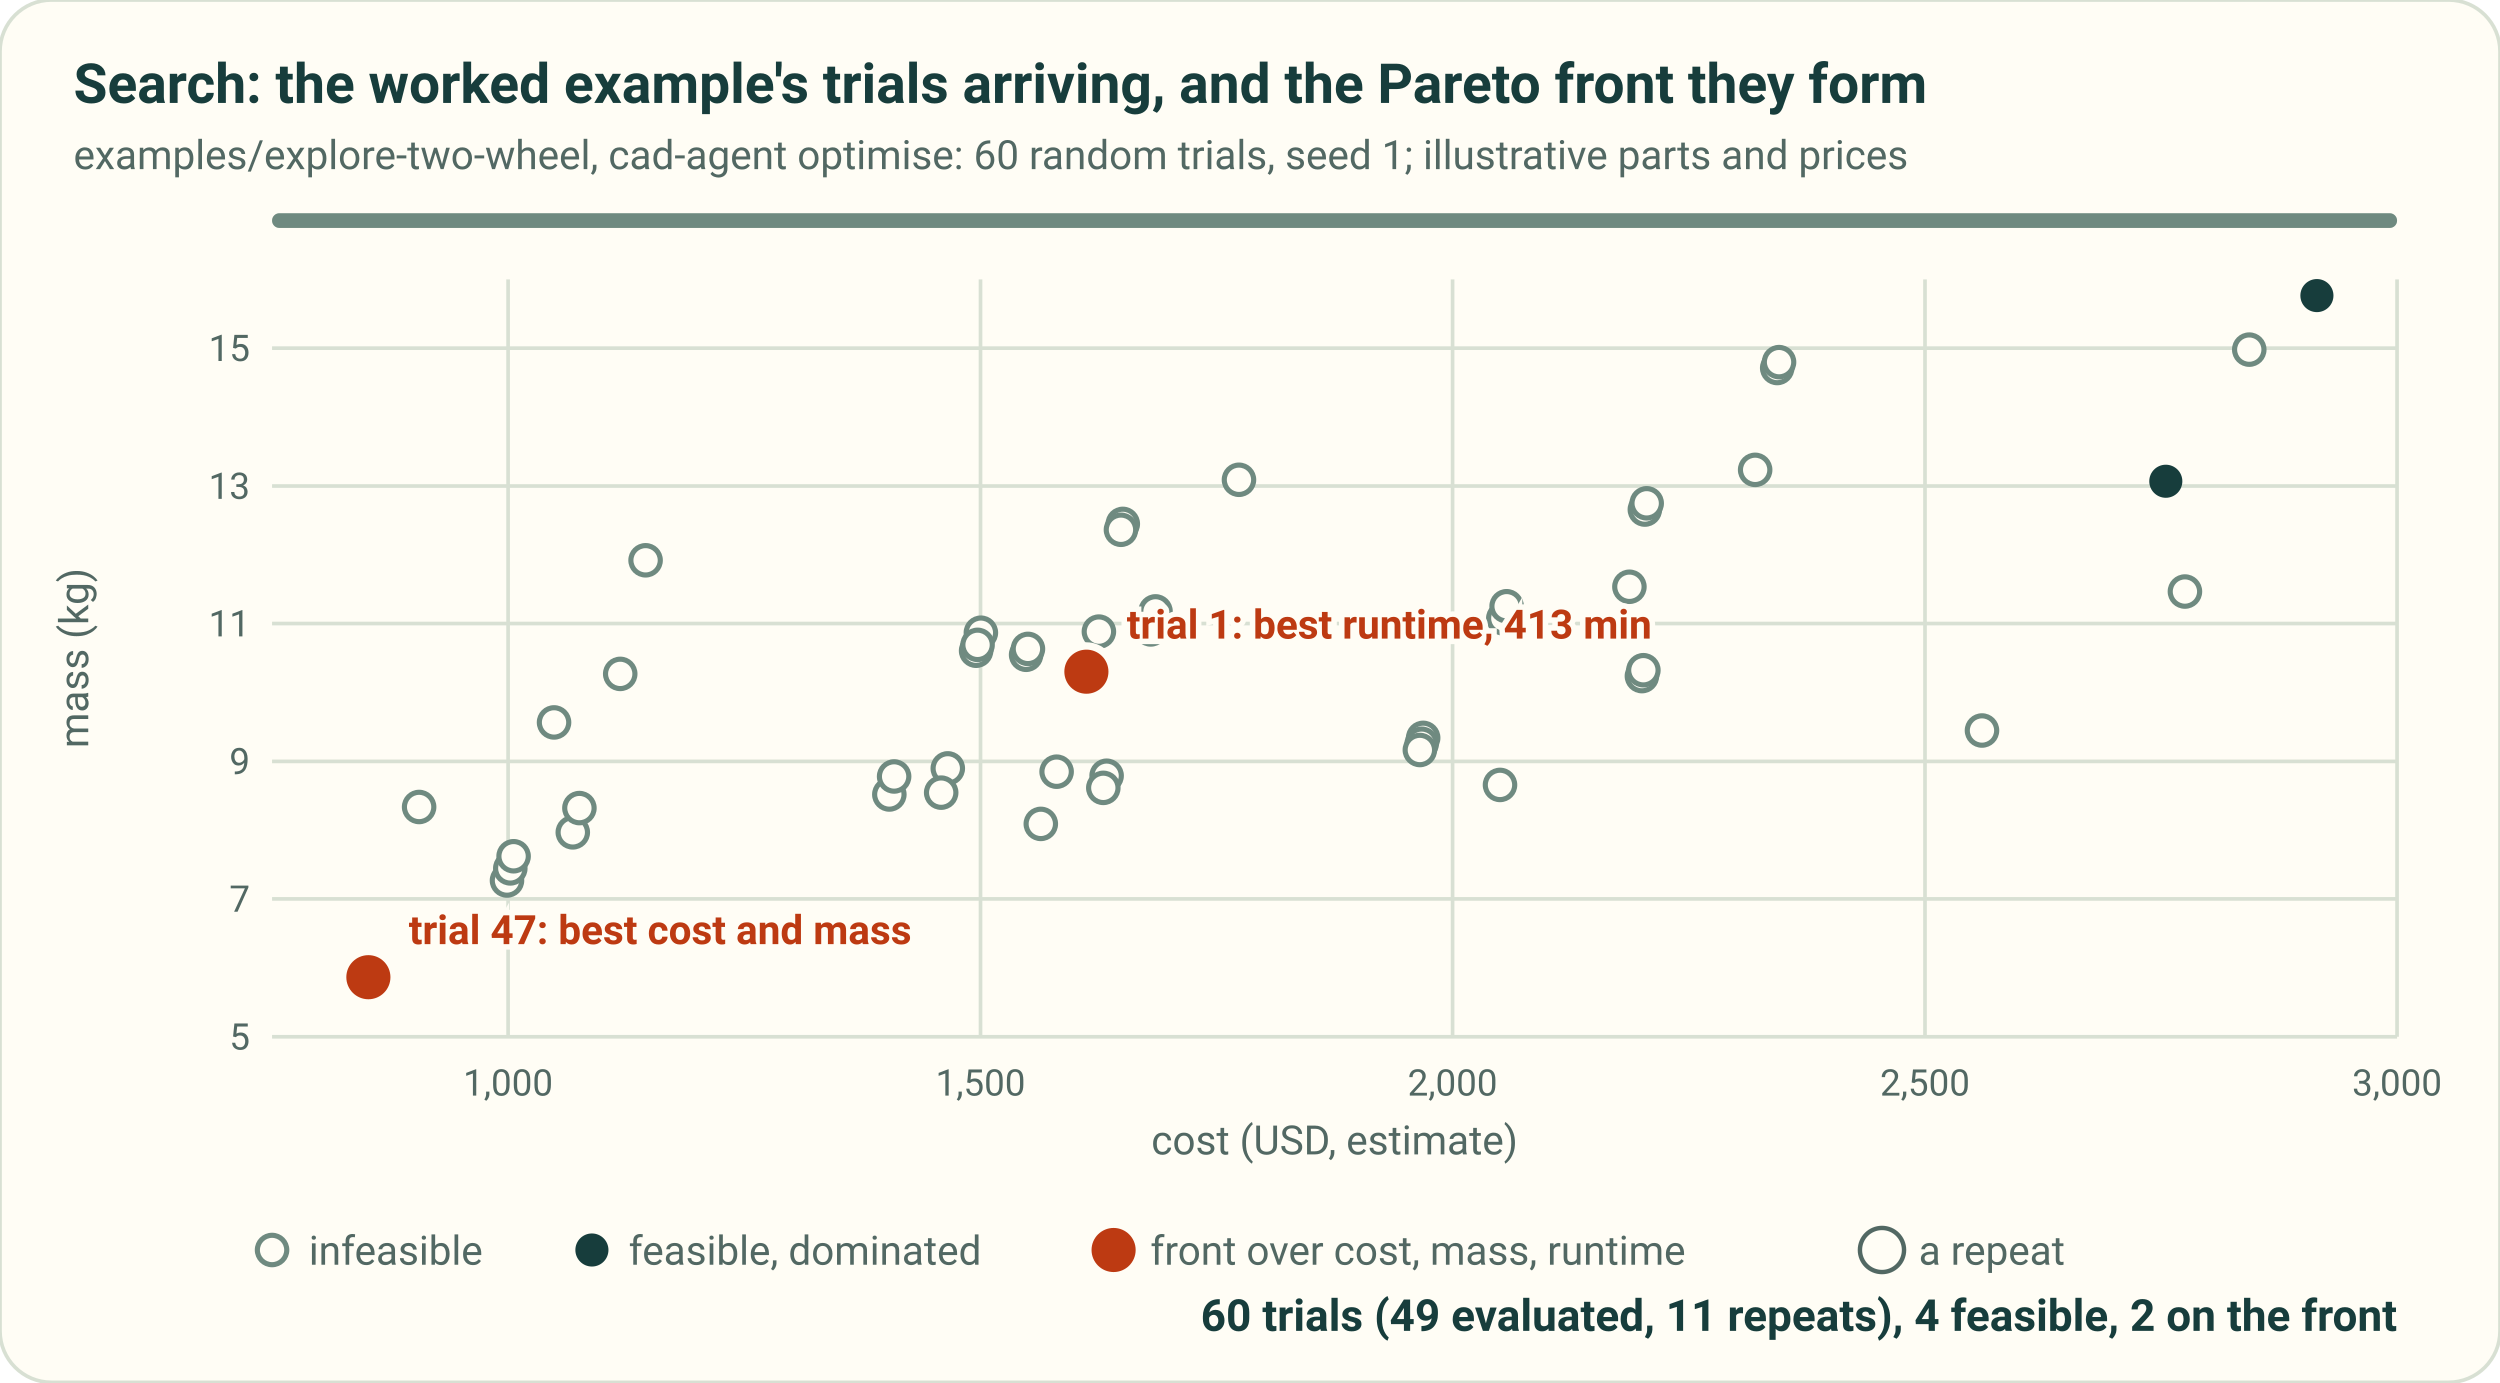
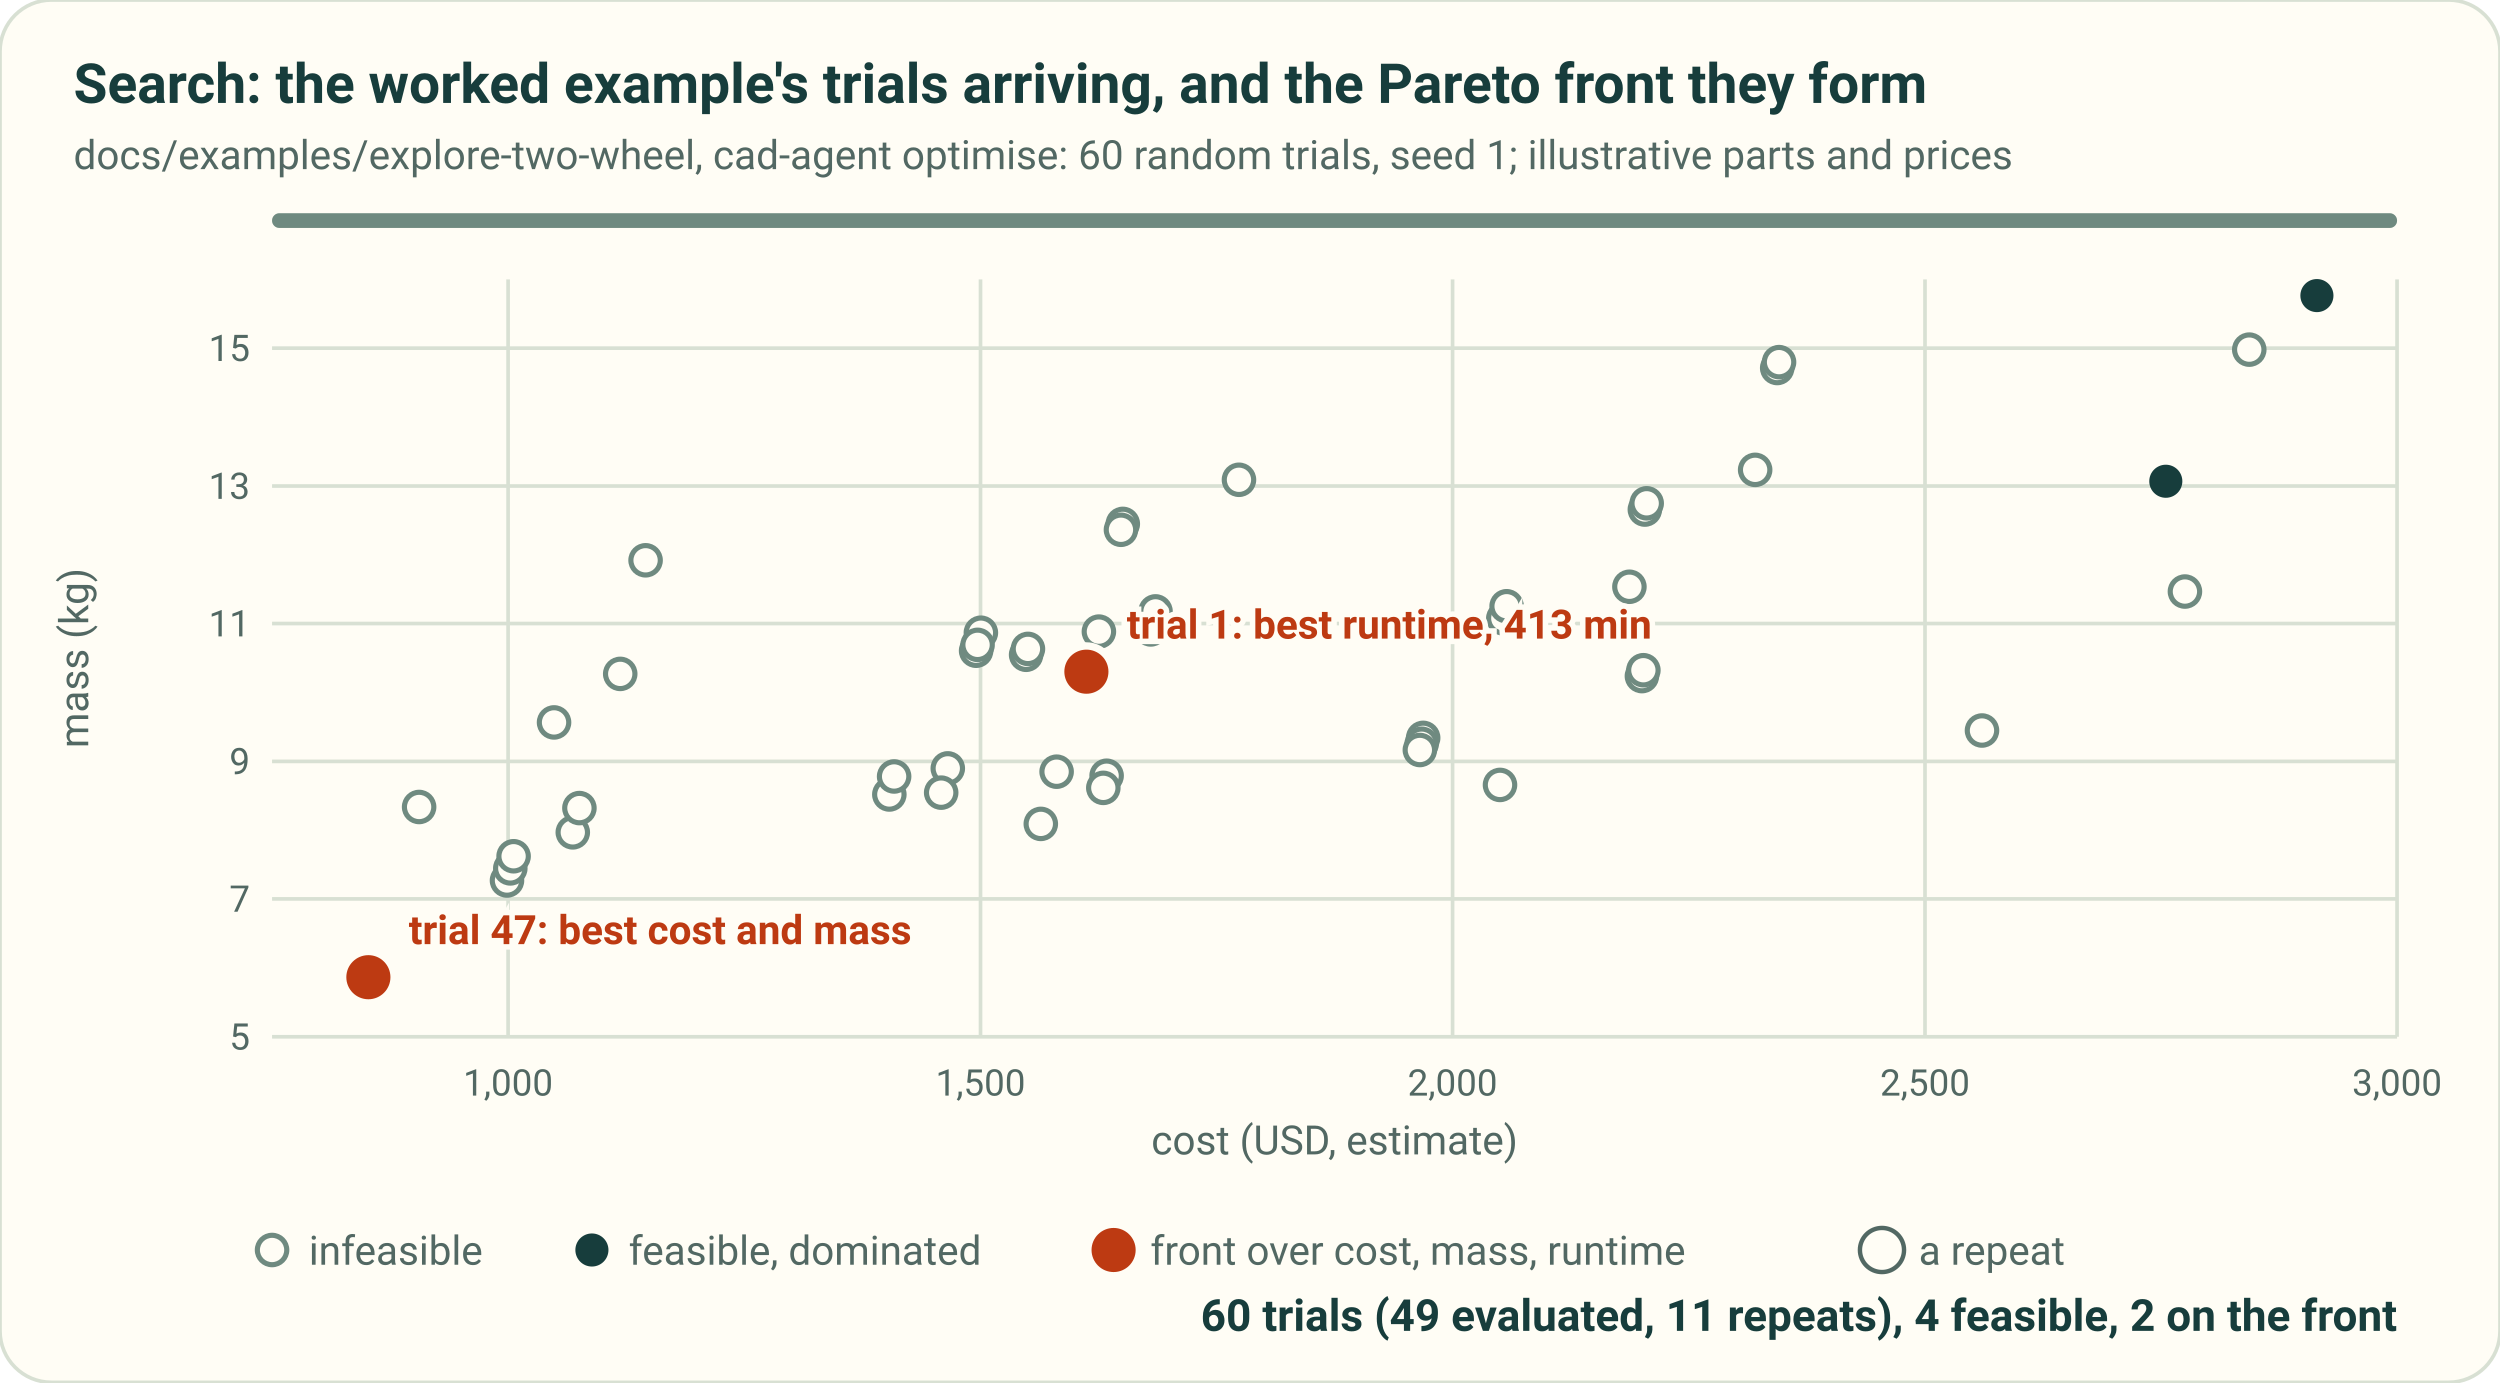
<svg xmlns="http://www.w3.org/2000/svg" viewBox="0 0 680 376" width="680" height="376" role="img" aria-label="The worked example's 60 seeded random trials plotted by cost and mass as they arrive. 4 are feasible and 2 form the Pareto front over cost, mass and runtime: trial 1 and trial 47." font-family="system-ui,-apple-system,Segoe UI,Roboto,sans-serif" font-size="12" fill="#173d3c">
  <style>.m10,.m11{fill:#526863}.m10{font-size:10px}.m11{font-size:11px}.n{visibility:hidden}@media (max-width:400px){text:not(.n),.w{visibility:hidden}.n{visibility:visible}}@keyframes k0{0%,4.3%{opacity:0}5.4%{opacity:1}}@keyframes k1{0%,5.4%{opacity:0}6.5%{opacity:1}}@keyframes k2{0%,6.6%{opacity:0}7.6%{opacity:1}}@keyframes k3{0%,7.7%{opacity:0}8.8%{opacity:1}}@keyframes k4{0%,8.9%{opacity:0}9.9%{opacity:1}}@keyframes k5{0%,10%{opacity:0}11.1%{opacity:1}}@keyframes k6{0%,11.1%{opacity:0}12.2%{opacity:1}}@keyframes k7{0%,12.3%{opacity:0}13.4%{opacity:1}}@keyframes k8{0%,13.4%{opacity:0}14.5%{opacity:1}}@keyframes k9{0%,14.6%{opacity:0}15.6%{opacity:1}}@keyframes k10{0%,15.7%{opacity:0}16.8%{opacity:1}}@keyframes k11{0%,16.9%{opacity:0}17.9%{opacity:1}}@keyframes k12{0%,18%{opacity:0}19.1%{opacity:1}}@keyframes k13{0%,19.1%{opacity:0}20.2%{opacity:1}}@keyframes k14{0%,20.3%{opacity:0}21.4%{opacity:1}}@keyframes k15{0%,21.4%{opacity:0}22.5%{opacity:1}}@keyframes k16{0%,22.6%{opacity:0}23.6%{opacity:1}}@keyframes k17{0%,23.7%{opacity:0}24.8%{opacity:1}}@keyframes k18{0%,24.9%{opacity:0}25.9%{opacity:1}}@keyframes k19{0%,26%{opacity:0}27.1%{opacity:1}}@keyframes k20{0%,27.1%{opacity:0}28.2%{opacity:1}}@keyframes k21{0%,28.3%{opacity:0}29.4%{opacity:1}}@keyframes k22{0%,29.4%{opacity:0}30.5%{opacity:1}}@keyframes k23{0%,32.9%{opacity:0}33.9%{opacity:1}}@keyframes k24{0%,34%{opacity:0}35.1%{opacity:1}}@keyframes k25{0%,35.1%{opacity:0}36.2%{opacity:1}}@keyframes k26{0%,36.3%{opacity:0}37.4%{opacity:1}}@keyframes k27{0%,37.4%{opacity:0}38.5%{opacity:1}}@keyframes k28{0%,38.6%{opacity:0}39.6%{opacity:1}}@keyframes k29{0%,39.7%{opacity:0}40.8%{opacity:1}}@keyframes k30{0%,40.9%{opacity:0}41.9%{opacity:1}}@keyframes k31{0%,42%{opacity:0}43.1%{opacity:1}}@keyframes k32{0%,43.1%{opacity:0}44.2%{opacity:1}}@keyframes k33{0%,44.3%{opacity:0}45.4%{opacity:1}}@keyframes k34{0%,45.4%{opacity:0}46.5%{opacity:1}}@keyframes k35{0%,46.6%{opacity:0}47.6%{opacity:1}}@keyframes k36{0%,47.7%{opacity:0}48.8%{opacity:1}}@keyframes k37{0%,48.9%{opacity:0}49.9%{opacity:1}}@keyframes k38{0%,50%{opacity:0}51.1%{opacity:1}}@keyframes k39{0%,51.1%{opacity:0}52.2%{opacity:1}}@keyframes k40{0%,52.3%{opacity:0}53.4%{opacity:1}}@keyframes k41{0%,56.9%{opacity:0}57.9%{opacity:1}}@keyframes k42{0%,58%{opacity:0}59.1%{opacity:1}}@keyframes k43{0%,60.3%{opacity:0}61.4%{opacity:1}}@keyframes k44{0%,62.6%{opacity:0}63.6%{opacity:1}}@keyframes k45{0%,63.7%{opacity:0}64.8%{opacity:1}}@keyframes k46{0%,64.9%{opacity:0}65.9%{opacity:1}}@keyframes k47{0%,67.1%{opacity:0}68.2%{opacity:1}}@keyframes k48{0%,71.7%{opacity:0}72.8%{opacity:1}}@keyframes k49{0%,92.1%,100%{opacity:1}95.7%,99.6%{opacity:0}}@keyframes k50{0%,5%,94.3%,100%{opacity:0}7.1%,92.1%{opacity:1}}@keyframes k51{0%,57.6%,94.3%,100%{opacity:0}59.7%,92.1%{opacity:1}}@keyframes k52{0%,4.3%,95.7%,100%{transform:scaleX(0)}71.7%,92.1%{transform:scaleX(1)}}@keyframes k53{0%,73.1%,94.3%,100%{opacity:0}75.3%,92.1%{opacity:1}}.pts circle{animation:14s linear infinite}@keyframes rep{0%{opacity:.9;transform:scale(.45)}5%{opacity:0;transform:scale(1)}100%{opacity:0}}.rep circle{opacity:0;transform-box:fill-box;transform-origin:center;animation:rep 14s ease-out infinite}.bar{transform-box:fill-box;transform-origin:left}#p1{animation-name:k0}#p2{animation-name:k1}#p3{animation-name:k2}#p4{animation-name:k3}#p5{animation-name:k4}#p6{animation-name:k5}#p7{animation-name:k6}#p8{animation-name:k7}#p9{animation-name:k8}#p10{animation-name:k9}#p11{animation-name:k10}#p12{animation-name:k11}#p13{animation-name:k12}#p14{animation-name:k13}#p15{animation-name:k14}#p16{animation-name:k15}#p17{animation-name:k16}#p18{animation-name:k17}#p19{animation-name:k18}#p20{animation-name:k19}#p21{animation-name:k20}#p22{animation-name:k21}#p23{animation-name:k22}#p26{animation-name:k23}#p27{animation-name:k24}#p28{animation-name:k25}#p29{animation-name:k26}#p30{animation-name:k27}#p31{animation-name:k28}#p32{animation-name:k29}#p33{animation-name:k30}#p34{animation-name:k31}#p35{animation-name:k32}#p36{animation-name:k33}#p37{animation-name:k34}#p38{animation-name:k35}#p39{animation-name:k36}#p40{animation-name:k37}#p41{animation-name:k38}#p42{animation-name:k39}#p43{animation-name:k40}#p47{animation-name:k41}#p48{animation-name:k42}#p50{animation-name:k43}#p52{animation-name:k44}#p53{animation-name:k45}#p54{animation-name:k46}#p56{animation-name:k47}#p60{animation-name:k48}.pts{animation:k49 14s linear infinite}#ff1{animation:k50 14s linear infinite}#ff47{animation:k51 14s linear infinite}.bar{animation:k52 14s linear infinite}#sum{animation:k53 14s linear infinite}@media (prefers-reduced-motion:reduce){*{animation:none!important}}</style>
  <rect width="680" height="376" rx="14" fill="#fffdf5" stroke="#d8e0d3" />
  <text x="20" y="28" font-size="15" font-weight="700">Search: the worked example's trials arriving, and the Pareto front they form</text>
-   <text x="20" y="46" class="m11">examples/explore-two-wheel, cad-agent optimise: 60 random trials, seed 1; illustrative parts and prices</text>
+   <text x="20" y="46" class="m11">docs/examples/explore-two-wheel, cad-agent optimise: 60 random trials, seed 1; illustrative parts and prices</text>
  <text x="20" y="40" font-size="28" font-weight="700" class="n">Search: 60 trials</text>
  <text x="82" y="102" font-size="24" fill="#526863" class="n">↑ mass</text>
  <text x="652" y="316" font-size="24" fill="#526863" text-anchor="end" class="n">cost →</text>
  <path d="M138.2 76V282" stroke="#d8e0d3" />
  <text x="138.2" y="298" class="m10" text-anchor="middle">1,000</text>
  <path d="M266.7 76V282" stroke="#d8e0d3" />
  <text x="266.7" y="298" class="m10" text-anchor="middle">1,500</text>
  <path d="M395.1 76V282" stroke="#d8e0d3" />
  <text x="395.1" y="298" class="m10" text-anchor="middle">2,000</text>
  <path d="M523.6 76V282" stroke="#d8e0d3" />
  <text x="523.6" y="298" class="m10" text-anchor="middle">2,500</text>
  <path d="M652 76V282" stroke="#d8e0d3" />
  <text x="652" y="298" class="m10" text-anchor="middle">3,000</text>
  <path d="M74 282H652" stroke="#d8e0d3" />
  <text x="68" y="285.5" class="m10" text-anchor="end">5</text>
  <path d="M74 244.5H652" stroke="#d8e0d3" />
  <text x="68" y="248" class="m10" text-anchor="end">7</text>
  <path d="M74 207.1H652" stroke="#d8e0d3" />
  <text x="68" y="210.6" class="m10" text-anchor="end">9</text>
  <path d="M74 169.6H652" stroke="#d8e0d3" />
  <text x="68" y="173.1" class="m10" text-anchor="end">11</text>
  <path d="M74 132.2H652" stroke="#d8e0d3" />
  <text x="68" y="135.7" class="m10" text-anchor="end">13</text>
  <path d="M74 94.7H652" stroke="#d8e0d3" />
  <text x="68" y="98.2" class="m10" text-anchor="end">15</text>
  <text x="363" y="314" class="m11" text-anchor="middle">cost (USD, estimate)</text>
  <text x="24" y="179" class="m11" text-anchor="middle" transform="rotate(-90 24 179)">mass (kg)</text>
  <g class="pts">
    <g fill="#fffdf5" stroke="#6f8a80" stroke-width="1.4">
      <circle id="p2" cx="266.8" cy="172.1" r="4" />
      <circle id="p3" cx="305.4" cy="142.5" r="4" />
      <circle id="p4" cx="257.8" cy="209" r="4" />
      <circle id="p5" cx="287.4" cy="209.9" r="4" />
      <circle id="p6" cx="265.5" cy="177" r="4" />
      <circle id="p7" cx="137.9" cy="239.5" r="4" />
      <circle id="p8" cx="301" cy="211" r="4" />
      <circle id="p9" cx="408.9" cy="168.2" r="4" />
      <circle id="p10" cx="168.7" cy="183.3" r="4" />
      <circle id="p11" cx="337" cy="130.5" r="4" />
      <circle id="p12" cx="477.4" cy="127.8" r="4" />
      <circle id="p13" cx="446.6" cy="183.9" r="4" />
      <circle id="p14" cx="279.1" cy="178.1" r="4" />
      <circle id="p15" cx="300.1" cy="214.3" r="4" />
      <circle id="p16" cx="387.1" cy="200.7" r="4" />
      <circle id="p17" cx="241.9" cy="216.1" r="4" />
      <circle id="p18" cx="155.8" cy="226.4" r="4" />
      <circle id="p19" cx="483.4" cy="100.1" r="4" />
      <circle id="p20" cx="447.4" cy="138.6" r="4" />
      <circle id="p21" cx="611.8" cy="95.1" r="4" />
      <circle id="p22" cx="265.9" cy="175.4" r="4" />
      <circle id="p23" cx="304.9" cy="144.1" r="4" />
      <circle id="p26" cx="283.1" cy="224.1" r="4" />
      <circle id="p28" cx="447" cy="182.3" r="4" />
      <circle id="p29" cx="157.6" cy="219.8" r="4" />
      <circle id="p30" cx="314.3" cy="166.3" r="4" />
      <circle id="p31" cx="408" cy="213.5" r="4" />
      <circle id="p32" cx="138.8" cy="236.2" r="4" />
      <circle id="p33" cx="175.6" cy="152.4" r="4" />
      <circle id="p34" cx="483.9" cy="98.5" r="4" />
      <circle id="p35" cx="298.9" cy="171.8" r="4" />
      <circle id="p36" cx="594.3" cy="160.9" r="4" />
      <circle id="p37" cx="386.7" cy="202.3" r="4" />
      <circle id="p38" cx="409.8" cy="164.9" r="4" />
      <circle id="p39" cx="386.2" cy="204" r="4" />
      <circle id="p40" cx="256" cy="215.6" r="4" />
      <circle id="p41" cx="150.7" cy="196.5" r="4" />
      <circle id="p42" cx="443.2" cy="159.6" r="4" />
      <circle id="p43" cx="279.6" cy="176.5" r="4" />
      <circle id="p48" cx="139.7" cy="232.9" r="4" />
      <circle id="p50" cx="243.2" cy="211.2" r="4" />
      <circle id="p52" cx="313" cy="171.2" r="4" />
      <circle id="p53" cx="114" cy="219.5" r="4" />
      <circle id="p54" cx="539.1" cy="198.7" r="4" />
      <circle id="p56" cx="447.9" cy="136.9" r="4" />
    </g>
    <g fill="#173d3c">
      <circle id="p1" cx="295.5" cy="182.7" r="4.5" />
      <circle id="p27" cx="589.1" cy="130.9" r="4.5" />
      <circle id="p47" cx="100.2" cy="265.8" r="4.5" />
      <circle id="p60" cx="630.2" cy="80.4" r="4.5" />
    </g>
  </g>
  <g class="rep" fill="none" stroke="#526863" stroke-width="1.2">
    <circle cx="304.9" cy="144.1" r="9" style="animation-delay:4.28s" />
    <circle cx="446.6" cy="183.9" r="9" style="animation-delay:4.44s" />
    <circle cx="446.6" cy="183.9" r="9" style="animation-delay:7.48s" />
    <circle cx="266.8" cy="172.1" r="9" style="animation-delay:7.64s" />
    <circle cx="337" cy="130.5" r="9" style="animation-delay:7.8s" />
    <circle cx="157.6" cy="219.8" r="9" style="animation-delay:8.28s" />
    <circle cx="150.7" cy="196.5" r="9" style="animation-delay:8.6s" />
    <circle cx="265.5" cy="177" r="9" style="animation-delay:9.24s" />
    <circle cx="139.7" cy="232.9" r="9" style="animation-delay:9.56s" />
    <circle cx="539.1" cy="198.7" r="9" style="animation-delay:9.72s" />
    <circle cx="300.1" cy="214.3" r="9" style="animation-delay:9.88s" />
  </g>
  <g id="ff1">
    <circle cx="295.5" cy="182.7" r="7" fill="#bd3a12" stroke="#fffdf5" stroke-width="2" />
    <text x="306.5" y="173.7" font-size="11" fill="#bd3a12" font-weight="600" stroke="#fffdf5" stroke-width="3" paint-order="stroke">trial 1: best runtime, 413 min</text>
    <text x="307.5" y="190.7" font-size="24" fill="#bd3a12" font-weight="700" stroke="#fffdf5" stroke-width="3" paint-order="stroke" class="n">1: best runtime</text>
  </g>
  <g id="ff47">
    <circle cx="100.2" cy="265.8" r="7" fill="#bd3a12" stroke="#fffdf5" stroke-width="2" />
    <text x="111.2" y="256.8" font-size="11" fill="#bd3a12" font-weight="600" stroke="#fffdf5" stroke-width="3" paint-order="stroke">trial 47: best cost and mass</text>
    <text x="112.2" y="273.8" font-size="24" fill="#bd3a12" font-weight="700" stroke="#fffdf5" stroke-width="3" paint-order="stroke" class="n">47: best cost and mass</text>
  </g>
  <rect x="74" y="58" width="578" height="4" rx="2" fill="#d8e0d3" />
  <rect class="bar" x="74" y="58" width="578" height="4" rx="2" fill="#6f8a80" />
  <g class="w" transform="translate(74 340)">
    <circle cx="0" cy="0" r="4" fill="#fffdf5" stroke="#6f8a80" stroke-width="1.4" />
    <text x="10" y="4" class="m11">infeasible</text>
  </g>
  <g class="w" transform="translate(161.0 340)">
    <circle cx="0" cy="0" r="4.5" fill="#173d3c" />
    <text x="10" y="4" class="m11">feasible, dominated</text>
  </g>
  <g class="w" transform="translate(302.9 340)">
    <circle cx="0" cy="0" r="6" fill="#bd3a12" />
    <text x="10" y="4" class="m11">front over cost, mass, runtime</text>
  </g>
  <g class="w" transform="translate(511.9 340)">
    <circle cx="0" cy="0" r="6" fill="none" stroke="#526863" stroke-width="1.2" />
    <text x="10" y="4" class="m11">a repeat</text>
  </g>
  <g id="sum">
    <text x="652" y="362" text-anchor="end" font-weight="600">60 trials (49 evaluated, 11 repeats), 4 feasible, 2 on the front</text>
    <text x="652" y="354" font-size="24" text-anchor="end" font-weight="700" class="n">4 feasible, 2 on the front</text>
  </g>
</svg>
